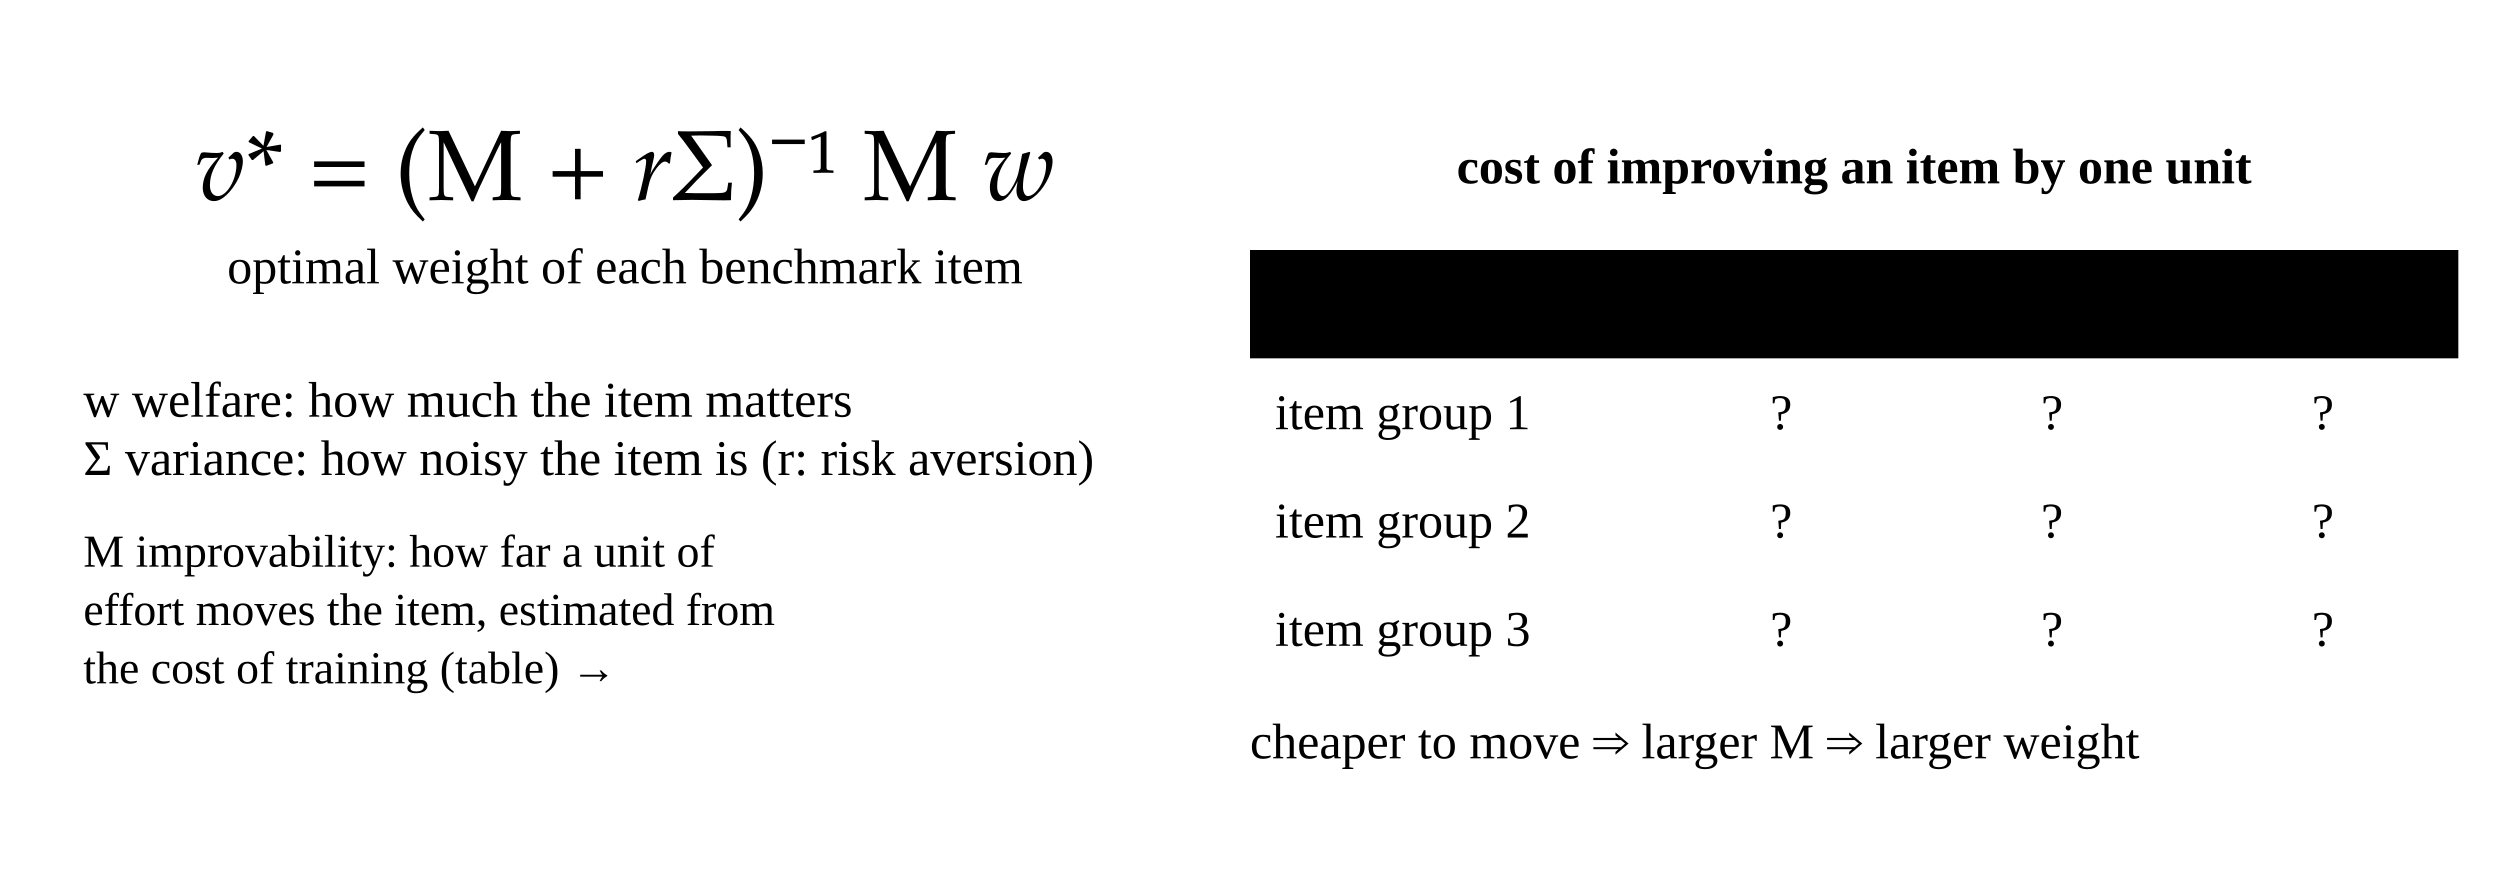
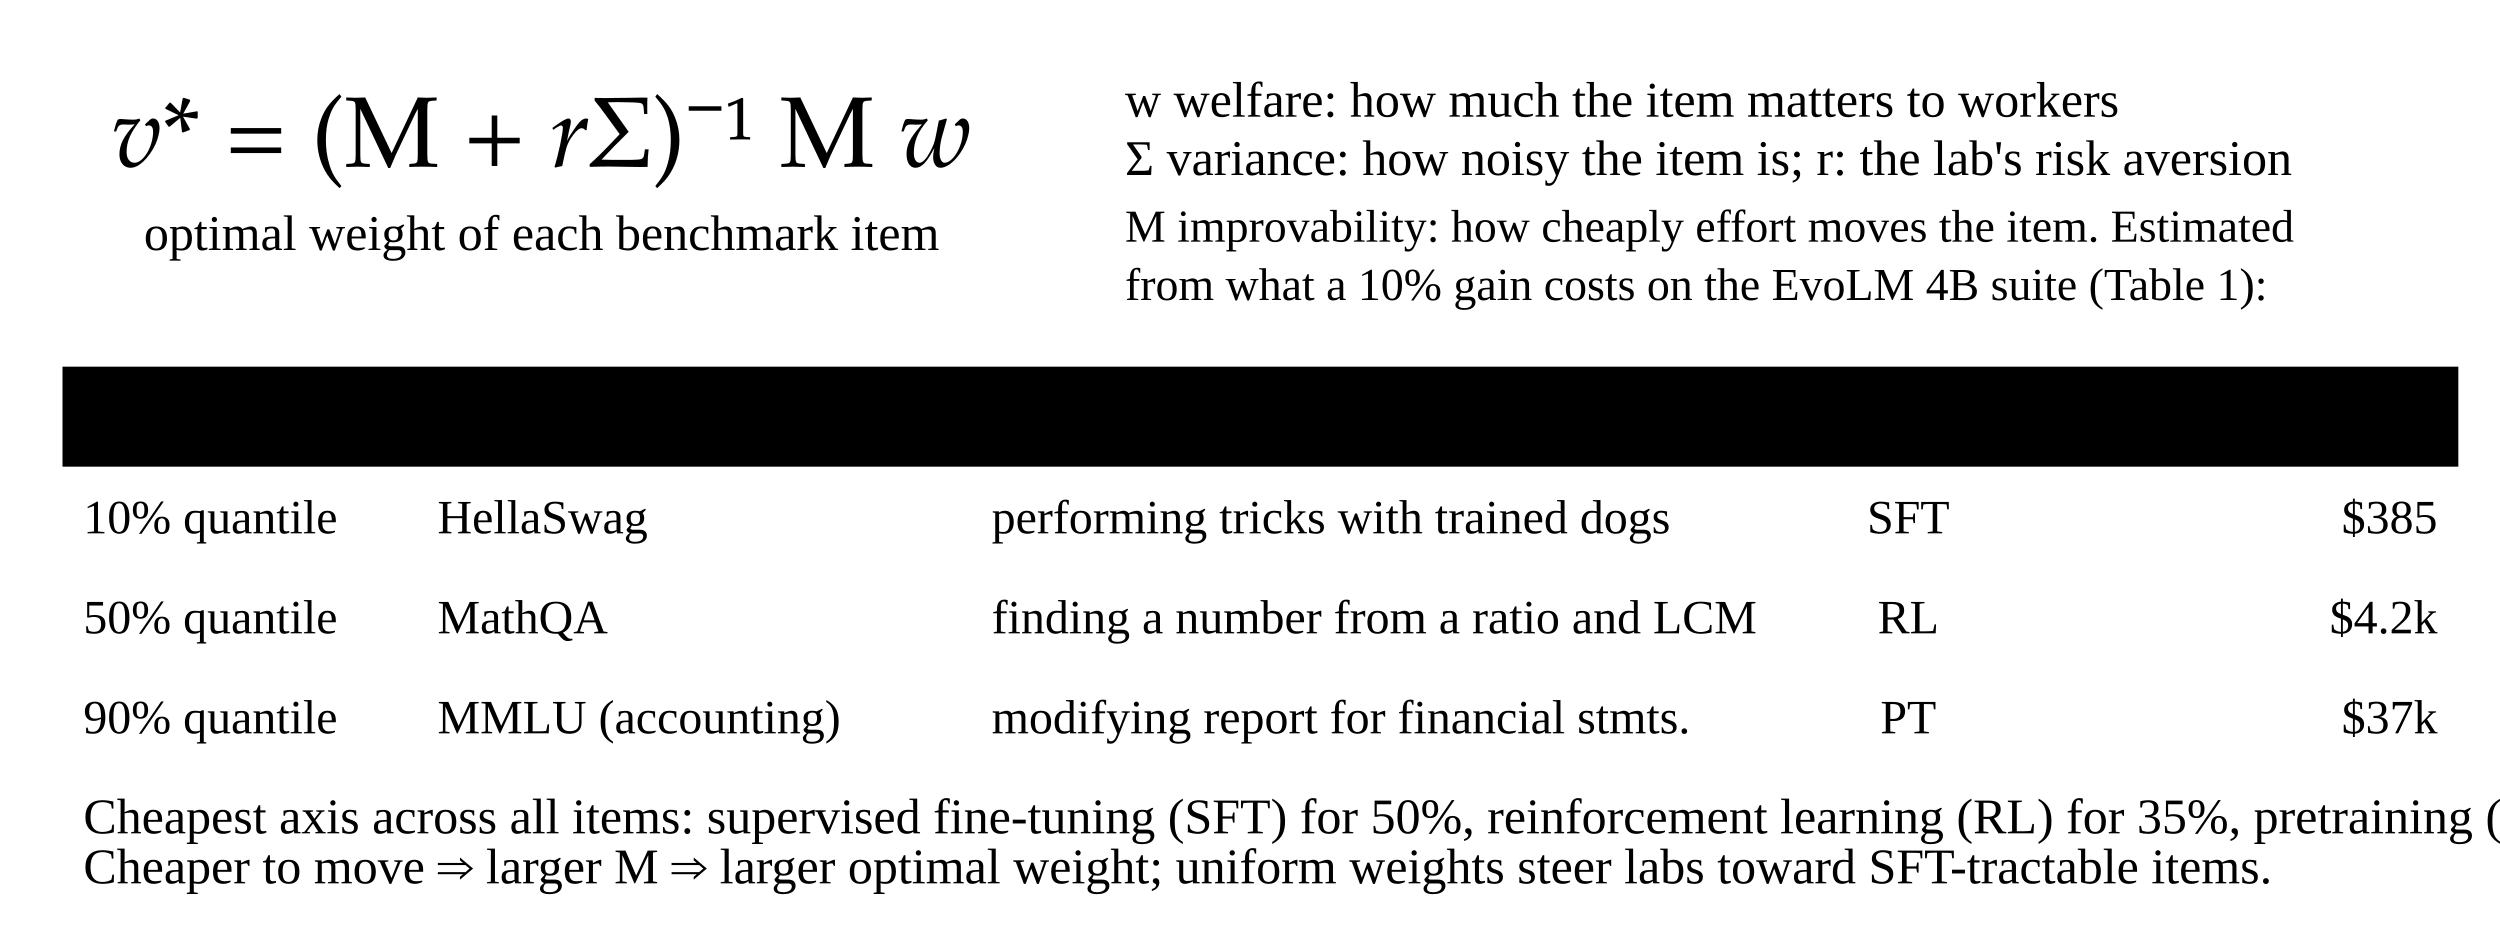
- <svg xmlns="http://www.w3.org/2000/svg" viewBox="0 0 600 210" role="img" aria-labelledby="benchmark-weights-title">
+ <svg xmlns="http://www.w3.org/2000/svg" viewBox="0 0 600 226" role="img" aria-labelledby="benchmark-weights-title">
  <defs>
    <marker id="benchmark-weights-arrow" viewBox="0 0 10 10" refX="9" refY="5" markerWidth="6" markerHeight="6" orient="auto-start-reverse">
      <path d="M0,0 L10,5 L0,10 z" fill="currentColor" />
    </marker>
  </defs>
-   <text class="fg-text" x="150" y="48" text-anchor="middle" style="font-size:24px;font-family:Palatino Linotype, Palatino, serif">
+   <text class="fg-text" x="130" y="40" text-anchor="middle" style="font-size:24px;font-family:Palatino Linotype, Palatino, serif">
    <tspan style="font-style:italic">v</tspan>* = (<tspan class="fg-accent-text" style="font-size:24px">M</tspan> + <tspan style="font-style:italic">r</tspan>Σ)⁻¹ <tspan class="fg-accent-text" style="font-size:24px">M</tspan>
    <tspan style="font-style:italic">w</tspan>
  </text>
-   <text class="fg-muted" x="150" y="68" text-anchor="middle">optimal weight of each benchmark item</text>
-   <text class="fg-small" x="20" y="100" text-anchor="start">w  welfare: how much the item matters</text>
-   <text class="fg-small" x="20" y="114" text-anchor="start">Σ  variance: how noisy the item is (r: risk aversion)</text>
-   <text class="fg-accent-text" x="20" y="136" text-anchor="start" style="font-size:11px">M  improvability: how far a unit of</text>
-   <text class="fg-accent-text" x="20" y="150" text-anchor="start" style="font-size:11px">effort moves the item, estimated from</text>
-   <text class="fg-accent-text" x="20" y="164" text-anchor="start" style="font-size:11px">the cost of training (table) →</text>
-   <text class="fg-text" x="445.0" y="44" text-anchor="middle" font-weight="700">cost of improving an item by one unit</text>
-   <rect class="fg-soft" x="300" y="60" width="290" height="26" />
-   <text class="fg-text" x="427.5" y="77" text-anchor="middle" font-weight="700">pretraining</text>
-   <text class="fg-text" x="492.5" y="77" text-anchor="middle" font-weight="700">SFT</text>
-   <text class="fg-text" x="557.5" y="77" text-anchor="middle" font-weight="700">RL</text>
-   <line class="fg-line" x1="300" y1="86" x2="590" y2="86" stroke-width=".8" />
-   <text class="fg-text" x="306" y="103" text-anchor="start">item group 1</text>
-   <text class="fg-text" x="427.5" y="103" text-anchor="middle">?</text>
-   <text class="fg-text" x="492.5" y="103" text-anchor="middle">?</text>
-   <text class="fg-text" x="557.5" y="103" text-anchor="middle">?</text>
-   <line class="fg-line" x1="300" y1="112" x2="590" y2="112" stroke-width=".8" />
-   <text class="fg-text" x="306" y="129" text-anchor="start">item group 2</text>
-   <text class="fg-text" x="427.5" y="129" text-anchor="middle">?</text>
-   <text class="fg-text" x="492.5" y="129" text-anchor="middle">?</text>
-   <text class="fg-text" x="557.5" y="129" text-anchor="middle">?</text>
-   <line class="fg-line" x1="300" y1="138" x2="590" y2="138" stroke-width=".8" />
-   <text class="fg-text" x="306" y="155" text-anchor="start">item group 3</text>
-   <text class="fg-text" x="427.5" y="155" text-anchor="middle">?</text>
-   <text class="fg-text" x="492.5" y="155" text-anchor="middle">?</text>
-   <text class="fg-text" x="557.5" y="155" text-anchor="middle">?</text>
-   <line class="fg-line" x1="300" y1="164" x2="590" y2="164" />
-   <text class="fg-small" x="300" y="182" text-anchor="start">cheaper to move ⇒ larger M ⇒ larger weight</text>
+   <text class="fg-muted" x="130" y="60" text-anchor="middle">optimal weight of each benchmark item</text>
+   <text class="fg-small" x="270" y="28" text-anchor="start">w  welfare: how much the item matters to workers</text>
+   <text class="fg-small" x="270" y="42" text-anchor="start">Σ  variance: how noisy the item is; r: the lab's risk aversion</text>
+   <text class="fg-accent-text" x="270" y="58" text-anchor="start" style="font-size:11px">M  improvability: how cheaply effort moves the item. Estimated</text>
+   <text class="fg-accent-text" x="270" y="72" text-anchor="start" style="font-size:11px">from what a 10% gain costs on the EvoLM 4B suite (Table 1):</text>
+   <rect class="fg-soft" x="15" y="88" width="575" height="24" />
+   <text class="fg-text" x="20" y="104" text-anchor="start" font-weight="700">improvability</text>
+   <text class="fg-text" x="105" y="104" text-anchor="start" font-weight="700">benchmark</text>
+   <text class="fg-text" x="238" y="104" text-anchor="start" font-weight="700">topic</text>
+   <text class="fg-text" x="458" y="104" text-anchor="middle" font-weight="700">cheapest axis</text>
+   <text class="fg-text" x="585" y="104" text-anchor="end" font-weight="700">cost (10% gain)</text>
+   <line class="fg-line" x1="15" y1="112" x2="590" y2="112" stroke-width=".8" />
+   <text class="fg-text" x="20" y="128" text-anchor="start" style="font-size:11.5px">10% quantile</text>
+   <text class="fg-text" x="105" y="128" text-anchor="start" style="font-size:11.5px">HellaSwag</text>
+   <text class="fg-text" x="238" y="128" text-anchor="start" style="font-size:11.5px">performing tricks with trained dogs</text>
+   <text class="fg-accent-text" x="458" y="128" text-anchor="middle" style="font-size:11.5px">SFT</text>
+   <text class="fg-text" x="585" y="128" text-anchor="end" style="font-size:11.5px">$385</text>
+   <line class="fg-line" x1="15" y1="136" x2="590" y2="136" stroke-width=".8" />
+   <text class="fg-text" x="20" y="152" text-anchor="start" style="font-size:11.5px">50% quantile</text>
+   <text class="fg-text" x="105" y="152" text-anchor="start" style="font-size:11.5px">MathQA</text>
+   <text class="fg-text" x="238" y="152" text-anchor="start" style="font-size:11.5px">finding a number from a ratio and LCM</text>
+   <text class="fg-accent-text" x="458" y="152" text-anchor="middle" style="font-size:11.5px">RL</text>
+   <text class="fg-text" x="585" y="152" text-anchor="end" style="font-size:11.5px">$4.2k</text>
+   <line class="fg-line" x1="15" y1="160" x2="590" y2="160" stroke-width=".8" />
+   <text class="fg-text" x="20" y="176" text-anchor="start" style="font-size:11.5px">90% quantile</text>
+   <text class="fg-text" x="105" y="176" text-anchor="start" style="font-size:11.5px">MMLU (accounting)</text>
+   <text class="fg-text" x="238" y="176" text-anchor="start" style="font-size:11.5px">modifying report for financial stmts.</text>
+   <text class="fg-accent-text" x="458" y="176" text-anchor="middle" style="font-size:11.5px">PT</text>
+   <text class="fg-text" x="585" y="176" text-anchor="end" style="font-size:11.5px">$37k</text>
+   <line class="fg-line" x1="15" y1="184" x2="590" y2="184" />
+   <text class="fg-small" x="20" y="200" text-anchor="start">Cheapest axis across all items: supervised fine-tuning (SFT) for 50%, reinforcement learning (RL) for 35%, pretraining (PT) for 14%.</text>
+   <text class="fg-small" x="20" y="212" text-anchor="start">Cheaper to move ⇒ larger M ⇒ larger optimal weight; uniform weights steer labs toward SFT-tractable items.</text>
</svg>
